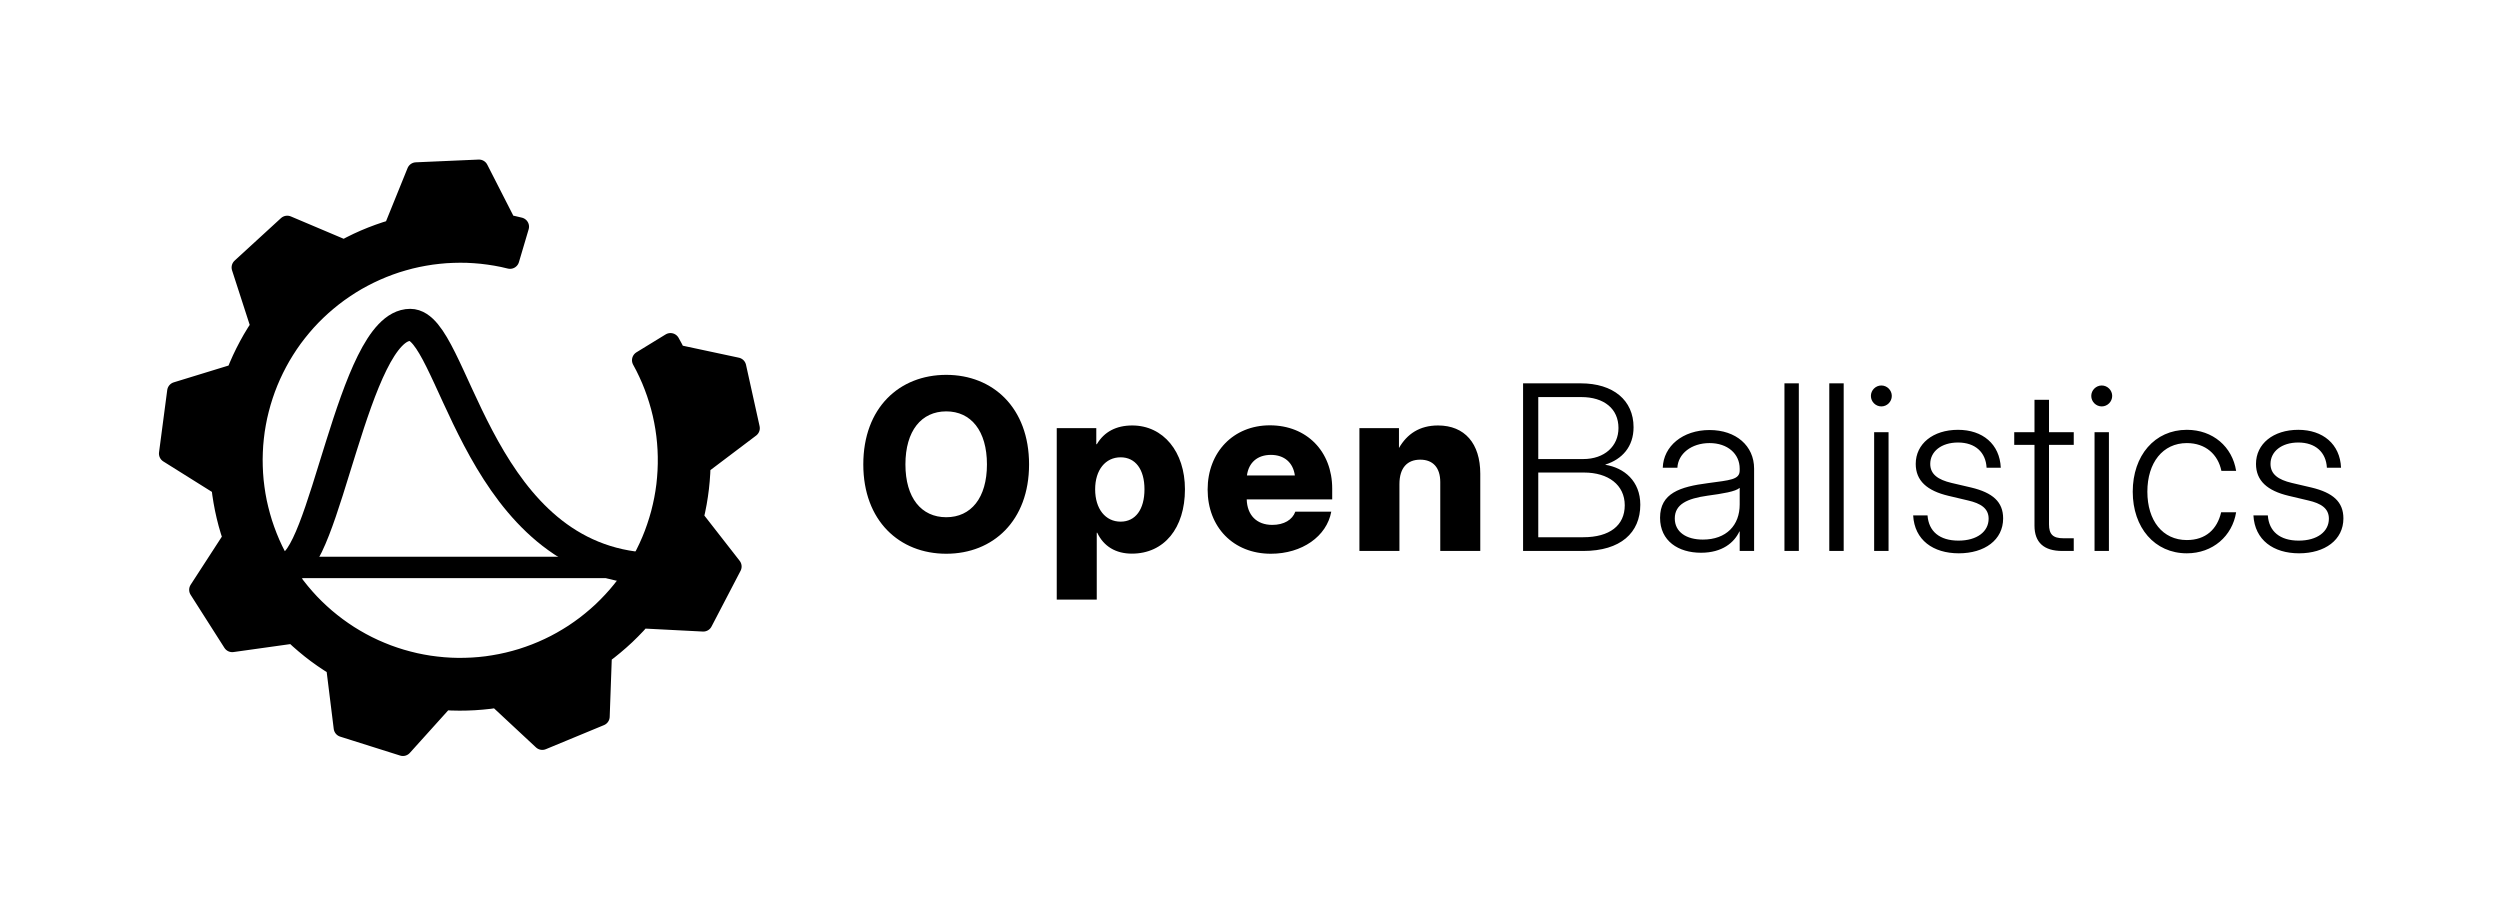
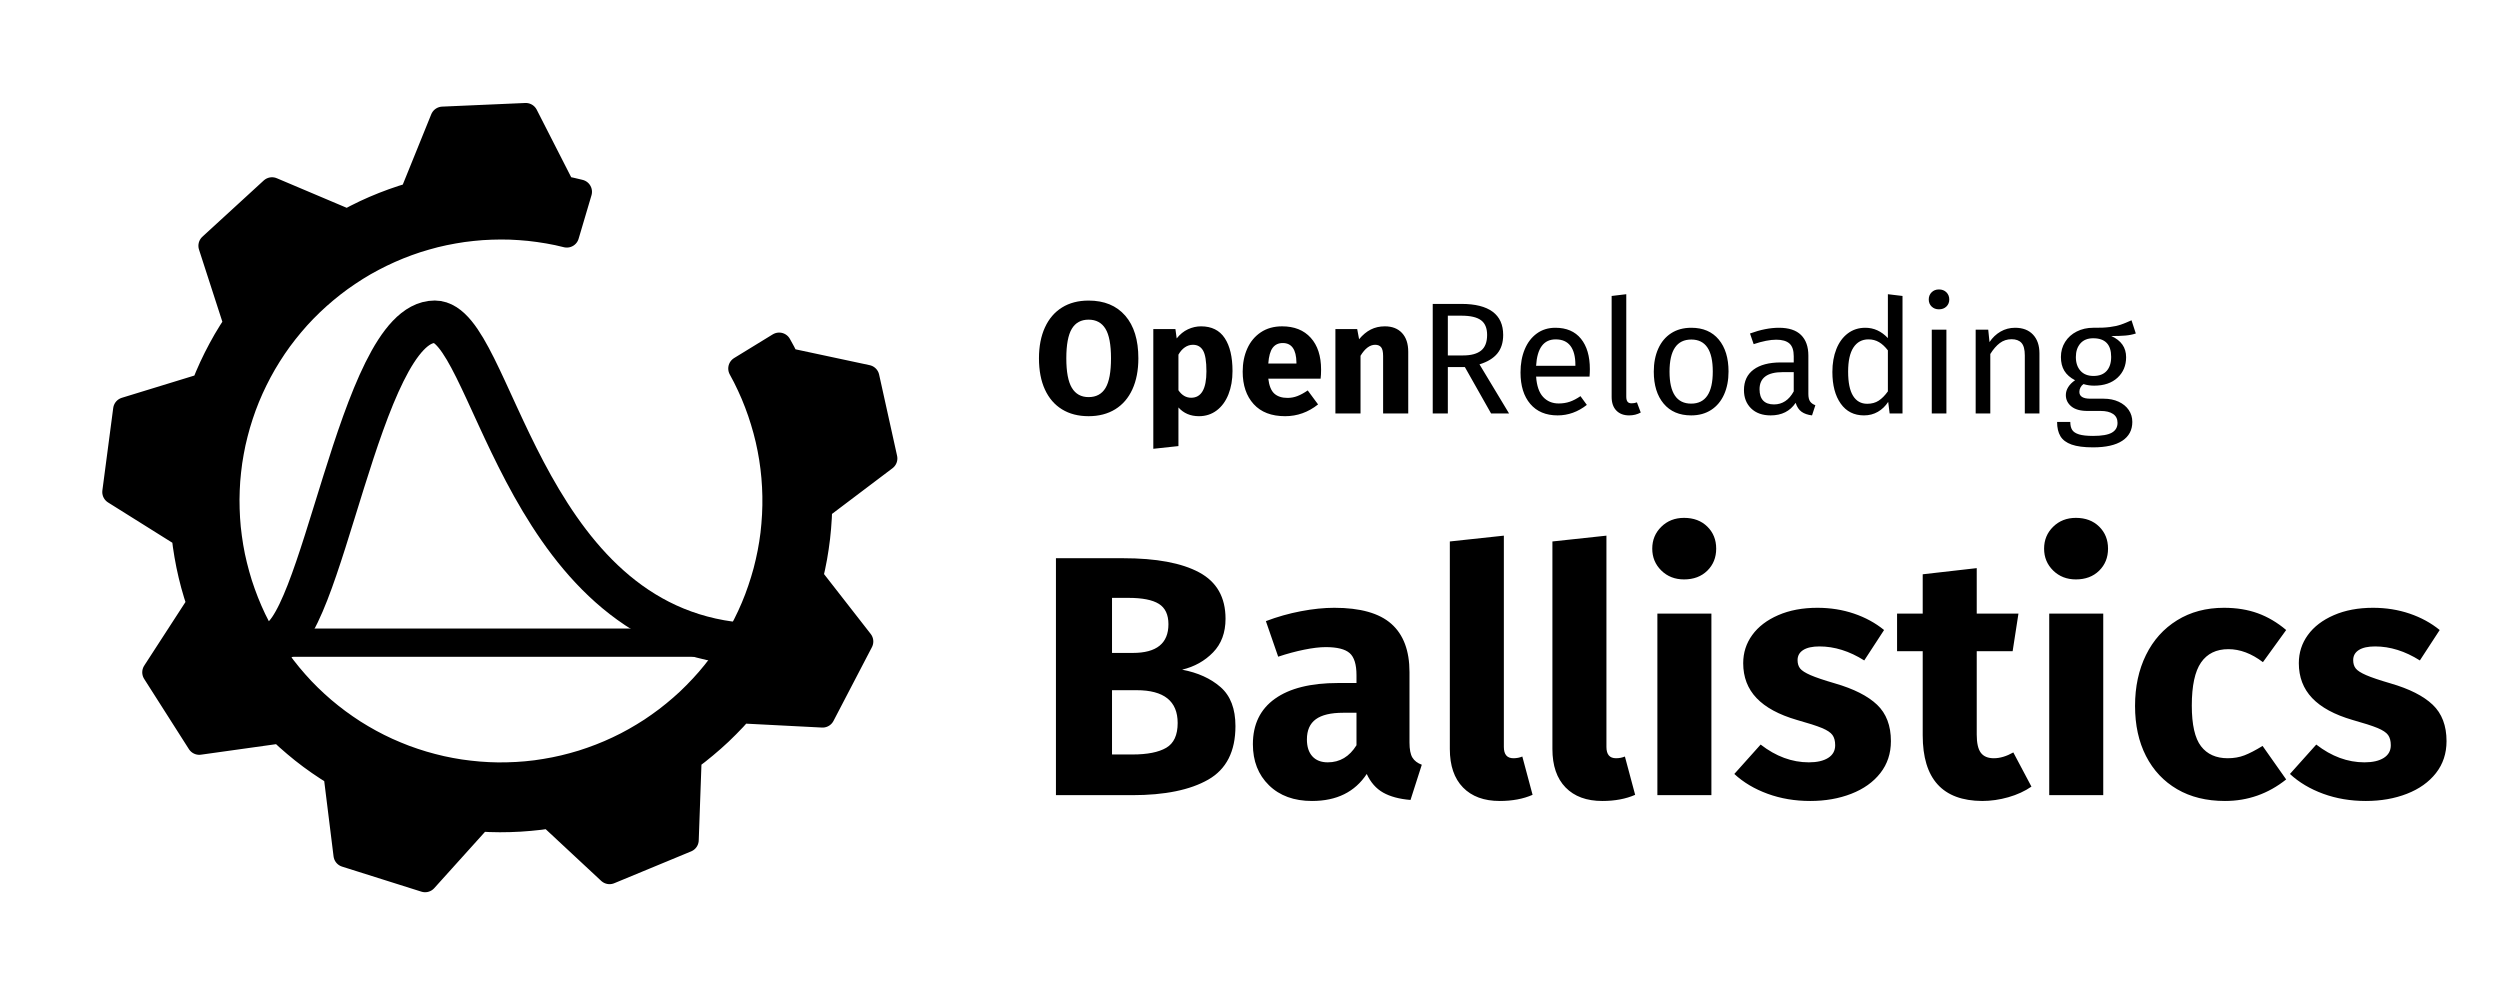
- <svg xmlns="http://www.w3.org/2000/svg" color="#000" viewBox="0 0 701 258" role="img" aria-labelledby="t">
-   <g transform="translate(-19.93 -495.51)" fill="currentColor">
-     <g transform="translate(-0.04 -1.39)">
-       <path d="M199.78 597.91L200.73 599.69L201.61 601.51L202.43 603.35L203.18 605.22L203.87 607.12L204.49 609.04L205.05 610.98L205.54 612.93L205.96 614.91L206.31 616.89L206.59 618.89L206.80 620.90L206.94 622.91L207.01 624.92L207.01 626.94L206.94 628.96L206.80 630.97L206.60 632.98L206.32 634.97L205.97 636.96L205.55 638.93L205.07 640.89L204.51 642.83L203.89 644.75L203.21 646.65L202.46 648.52L201.64 650.37L200.76 652.18L199.82 653.96L198.81 655.71L197.75 657.43L196.63 659.10L195.44 660.74L194.21 662.33L192.92 663.88L191.57 665.38L190.17 666.84L188.73 668.25L187.23 669.60L185.69 670.90L184.11 672.15L182.48 673.34L180.82 674.48L179.11 675.55L177.37 676.57L175.59 677.53L173.78 678.42L171.94 679.25L170.08 680.01L168.18 680.71L166.27 681.35L164.33 681.91L162.38 682.41L160.41 682.84L158.42 683.20L156.43 683.50L154.42 683.72L152.41 683.87L150.40 683.95L148.38 683.97L146.36 683.91L144.35 683.78L142.34 683.58L140.34 683.32L138.35 682.98L136.38 682.58L134.42 682.10L132.47 681.56L130.55 680.95L128.65 680.28L126.77 679.53L124.92 678.73L123.10 677.86L121.32 676.93L119.56 675.93L117.84 674.88L116.16 673.76L114.52 672.59L112.92 671.36L111.36 670.08L109.85 668.74L108.39 667.36L106.97 665.92L105.61 664.43L104.30 662.90L103.04 661.32L101.84 659.70L100.69 658.04L99.61 656.34L98.58 654.60L97.62 652.83L96.71 651.03L95.87 649.19L95.10 647.33L94.39 645.44L93.74 643.53L93.17 641.60L92.66 639.65L92.21 637.68L91.84 635.70L91.54 633.70L91.30 631.70L91.14 629.69L91.05 627.68L91.02 625.66L91.07 623.64L91.18 621.63L91.37 619.62L91.62 617.62L91.95 615.63L92.34 613.65L92.81 611.69L93.34 609.74L93.94 607.81L94.60 605.91L95.33 604.03L96.13 602.17L96.99 600.35L97.91 598.56L98.89 596.80L99.94 595.07L101.04 593.38L102.20 591.73L103.42 590.13L104.70 588.56L106.02 587.04L107.40 585.57L108.83 584.15L110.31 582.78L111.84 581.46L113.41 580.19L115.02 578.98L116.68 577.83L118.37 576.73L120.10 575.69L121.87 574.72L123.66 573.81L125.49 572.96L127.35 572.17L129.23 571.45L131.14 570.79L133.07 570.21L135.02 569.68L136.99 569.23L138.97 568.85L140.96 568.53L142.96 568.29L144.97 568.11L146.99 568.01L149.00 567.97L151.02 568.00L153.03 568.11L155.04 568.28L157.05 568.53L159.04 568.84L161.02 569.22L162.98 569.68L165.71 560.46L163.94 560.04L162.15 559.66L154.28 544.24L136.66 545.01L130.16 561.06L128.13 561.68L126.12 562.37L124.13 563.12L122.17 563.93L120.24 564.80L118.33 565.74L116.46 566.73L100.51 559.98L87.51 571.90L92.84 588.37L91.69 590.15L90.59 591.97L89.56 593.82L88.58 595.70L87.66 597.61L86.80 599.55L86.00 601.52L69.44 606.60L67.14 624.08L81.82 633.28L82.08 635.38L82.41 637.48L82.80 639.56L83.26 641.64L83.78 643.69L84.37 645.73L85.03 647.75L75.61 662.28L85.09 677.16L102.23 674.76L103.79 676.21L105.39 677.60L107.03 678.95L108.71 680.24L110.44 681.48L112.20 682.66L114.00 683.79L116.13 700.97L132.95 706.28L144.54 693.42L146.66 693.53L148.79 693.57L150.91 693.54L153.03 693.45L155.14 693.29L157.26 693.07L159.36 692.77L172.03 704.57L188.33 697.82L188.95 680.52L190.64 679.24L192.29 677.90L193.90 676.52L195.47 675.09L196.99 673.60L198.46 672.08L199.88 670.50L217.17 671.39L225.32 655.75L214.67 642.09L215.14 640.02L215.55 637.94L215.89 635.84L216.17 633.74L216.38 631.63L216.53 629.51L216.61 627.39L230.42 616.96L226.61 599.74L209.67 596.12L208.85 594.49L207.97 592.89Z" stroke="#000" stroke-width="5.2" stroke-linejoin="round" />
-       <path d="M98.4 656.0H199.6" fill="none" stroke="#000" stroke-width="6" stroke-linecap="round" />
-       <path d="M100.4 656.0C111.0 656.0 119.0 588.0 135.0 588.0C147.0 588.0 153.0 650.0 197.6 656.0" fill="none" stroke="#000" stroke-width="9" stroke-linecap="round" stroke-linejoin="round" />
-     </g>
-     <path d="M285.26 650.78C298.37 650.78 308.48 641.55 308.48 625.73C308.48 609.88 298.37 600.62 285.26 600.62C272.08 600.62 262 609.88 262 625.73C262 641.49 272.08 650.78 285.26 650.78ZM285.26 640.54C278.28 640.54 273.81 635.13 273.81 625.73C273.81 616.31 278.28 610.86 285.26 610.86C292.2 610.86 296.67 616.31 296.67 625.73C296.67 635.13 292.2 640.54 285.26 640.54Z M316.24 663.63H327.46V644.88H327.59C329.39 648.7 332.78 650.75 337.31 650.75C346.35 650.75 352.19 643.61 352.19 632.71C352.19 622.18 346.12 614.81 337.41 614.81C332.94 614.81 329.55 616.57 327.49 620.06H327.33V615.56H316.24ZM334.15 641.78C329.91 641.78 327.01 638.23 327.01 632.71C327.01 627.27 329.91 623.74 334.15 623.74C338.29 623.74 340.84 627.1 340.84 632.71C340.84 638.39 338.29 641.78 334.15 641.78Z M376.29 650.78C385 650.78 391.95 645.92 393.22 638.98H383.14C382.32 641.26 379.98 642.69 376.68 642.69C372.25 642.69 369.64 639.92 369.51 635.55H393.48V632.52C393.48 622.08 386.34 614.77 376 614.77C365.79 614.77 358.55 622.28 358.55 632.78C358.55 643.28 365.72 650.78 376.29 650.78ZM369.57 628.83C370.06 625.21 372.51 623.06 376.29 623.06C380.04 623.06 382.52 625.21 383.01 628.83Z M412.33 631.28C412.33 626.58 414.61 624.4 418.17 624.4C421.72 624.4 423.78 626.61 423.78 630.69V650H435V628.34C435 619.86 430.63 614.81 423.16 614.81C417.97 614.81 414.48 617.19 412.2 621.13V615.56H401.11V650H412.33Z" />
-     <path d="M447 650H463.88C474.35 650 479.87 644.89 479.87 637.04C479.87 630.41 475.36 626.69 470.09 625.84V625.77C474.79 624.29 477.98 620.76 477.98 615.3C477.98 607.73 472.27 603 463.18 603H447ZM451.26 646.15V628.01H464.1C470.88 628.01 475.51 631.48 475.51 637.19C475.51 642.84 471.29 646.15 463.88 646.15ZM451.26 624.23V606.85H463.34C469.71 606.85 473.75 610.13 473.75 615.52C473.75 620.6 469.87 624.23 463.84 624.23Z M496.89 650.5C502.88 650.5 506.2 647.63 507.65 644.54H507.74V650H511.78V626.91C511.78 620.51 506.7 616.09 499.29 616.09C491.75 616.09 486.36 620.63 486.17 626.66H490.27C490.46 622.75 494.18 619.75 499.29 619.75C504.37 619.75 507.74 622.78 507.74 626.91V627.42C507.74 630.03 505.06 630.13 498.85 630.98C491.02 631.99 485.41 633.79 485.41 640.69C485.41 647.22 490.55 650.5 496.89 650.5ZM497.4 646.81C492.79 646.81 489.54 644.7 489.54 640.88C489.54 636.88 493.07 635.3 498.66 634.51C503.04 633.91 506.58 633.35 507.74 632.3V636.97C507.74 642.75 504.05 646.81 497.4 646.81Z M524.32 603H520.29V650H524.32Z M536.9 603H532.86V650H536.9Z M545.44 650H549.48V616.69H545.44ZM547.46 609.47C549.07 609.47 550.39 608.14 550.39 606.53C550.39 604.93 549.07 603.6 547.46 603.6C545.85 603.6 544.53 604.93 544.53 606.53C544.53 608.14 545.85 609.47 547.46 609.47Z M569.18 650.66C576.41 650.66 581.61 646.91 581.61 640.88C581.61 636.22 578.68 633.66 572.65 632.21L567.13 630.92C563.35 630.03 561.17 628.49 561.17 625.59C561.17 622.15 564.23 619.59 568.96 619.59C573.79 619.59 576.75 622.34 576.97 626.66H580.95C580.66 620.03 575.84 616.03 568.96 616.03C561.93 616.03 557.1 619.97 557.1 625.59C557.1 630.29 560.26 633.12 566.28 634.54L571.77 635.84C575.33 636.66 577.54 638.05 577.54 640.95C577.54 644.57 574.29 647.1 569.09 647.1C563.79 647.1 560.73 644.51 560.41 640.03H556.38C556.75 646.94 561.99 650.66 569.18 650.66Z M601.41 616.69H594.47V607.61H590.4V616.69H584.72V620.25H590.4V642.9C590.4 647.6 593.02 650 598.19 650H601.41V646.44H598.51C595.57 646.44 594.47 645.33 594.47 642.52V620.25H601.41Z M607.24 650H611.27V616.69H607.24ZM609.26 609.47C610.86 609.47 612.19 608.14 612.19 606.53C612.19 604.93 610.86 603.6 609.26 603.6C607.65 603.6 606.32 604.93 606.32 606.53C606.32 608.14 607.65 609.47 609.26 609.47Z M633.12 650.66C640.41 650.66 645.87 645.8 646.94 639.15H642.74C641.64 643.88 638.45 646.94 633.12 646.94C626.34 646.94 622.05 641.51 622.05 633.38C622.05 625.24 626.37 619.75 633.12 619.75C638.39 619.75 641.86 622.94 642.81 627.54H646.94C645.87 620.79 640.44 616.03 633.12 616.03C624.1 616.03 617.95 623.25 617.95 633.38C617.95 643.47 624.1 650.66 633.12 650.66Z M664.59 650.66C671.82 650.66 677.02 646.91 677.02 640.88C677.02 636.22 674.09 633.66 668.06 632.21L662.54 630.92C658.76 630.03 656.58 628.49 656.58 625.59C656.58 622.15 659.64 619.59 664.37 619.59C669.2 619.59 672.16 622.34 672.39 626.66H676.36C676.08 620.03 671.25 616.03 664.37 616.03C657.34 616.03 652.51 619.97 652.51 625.59C652.51 630.29 655.67 633.12 661.69 634.54L667.18 635.84C670.75 636.66 672.95 638.05 672.95 640.95C672.95 644.57 669.7 647.1 664.5 647.1C659.2 647.1 656.14 644.51 655.83 640.03H651.79C652.17 646.94 657.4 650.66 664.59 650.66Z" />
+ <svg xmlns="http://www.w3.org/2000/svg" viewBox="0 0 314.4 126" fill="currentColor" color="#000" role="img" aria-label="OpenReloading Ballistics">
+   <g transform="scale(0.5935) translate(-42.87 -519.82)">
+     <path d="M199.78 597.91L200.73 599.69L201.61 601.51L202.43 603.35L203.18 605.22L203.87 607.12L204.49 609.04L205.05 610.98L205.54 612.93L205.96 614.91L206.31 616.89L206.59 618.89L206.80 620.90L206.94 622.91L207.01 624.92L207.01 626.94L206.94 628.96L206.80 630.97L206.60 632.98L206.32 634.97L205.97 636.96L205.55 638.93L205.07 640.89L204.51 642.83L203.89 644.75L203.21 646.65L202.46 648.52L201.64 650.37L200.76 652.18L199.82 653.96L198.81 655.71L197.75 657.43L196.63 659.10L195.44 660.74L194.21 662.33L192.92 663.88L191.57 665.38L190.17 666.84L188.73 668.25L187.23 669.60L185.69 670.90L184.11 672.15L182.48 673.34L180.82 674.48L179.11 675.55L177.37 676.57L175.59 677.53L173.78 678.42L171.94 679.25L170.08 680.01L168.18 680.71L166.27 681.35L164.33 681.91L162.38 682.41L160.41 682.84L158.42 683.20L156.43 683.50L154.42 683.72L152.41 683.87L150.40 683.95L148.38 683.97L146.36 683.91L144.35 683.78L142.34 683.58L140.34 683.32L138.35 682.98L136.38 682.58L134.42 682.10L132.47 681.56L130.55 680.95L128.65 680.28L126.77 679.53L124.92 678.73L123.10 677.86L121.32 676.93L119.56 675.93L117.84 674.88L116.16 673.76L114.52 672.59L112.92 671.36L111.36 670.08L109.85 668.74L108.39 667.36L106.97 665.92L105.61 664.43L104.30 662.90L103.04 661.32L101.84 659.70L100.69 658.04L99.61 656.34L98.58 654.60L97.62 652.83L96.71 651.03L95.87 649.19L95.10 647.33L94.39 645.44L93.74 643.53L93.17 641.60L92.66 639.65L92.21 637.68L91.84 635.70L91.54 633.70L91.30 631.70L91.14 629.69L91.05 627.68L91.02 625.66L91.07 623.64L91.18 621.63L91.37 619.62L91.62 617.62L91.95 615.63L92.34 613.65L92.81 611.69L93.34 609.74L93.94 607.81L94.60 605.91L95.33 604.03L96.13 602.17L96.99 600.35L97.91 598.56L98.89 596.80L99.94 595.07L101.04 593.38L102.20 591.73L103.42 590.13L104.70 588.56L106.02 587.04L107.40 585.57L108.83 584.15L110.31 582.78L111.84 581.46L113.41 580.19L115.02 578.98L116.68 577.83L118.37 576.73L120.10 575.69L121.87 574.72L123.66 573.81L125.49 572.96L127.35 572.17L129.23 571.45L131.14 570.79L133.07 570.21L135.02 569.68L136.99 569.23L138.97 568.85L140.96 568.53L142.96 568.29L144.97 568.11L146.99 568.01L149.00 567.97L151.02 568.00L153.03 568.11L155.04 568.28L157.05 568.53L159.04 568.84L161.02 569.22L162.98 569.68L165.71 560.46L163.94 560.04L162.15 559.66L154.28 544.24L136.66 545.01L130.16 561.06L128.13 561.68L126.12 562.37L124.13 563.12L122.17 563.93L120.24 564.80L118.33 565.74L116.46 566.73L100.51 559.98L87.51 571.90L92.84 588.37L91.69 590.15L90.59 591.97L89.56 593.82L88.58 595.70L87.66 597.61L86.80 599.55L86.00 601.52L69.44 606.60L67.14 624.08L81.82 633.28L82.08 635.38L82.41 637.48L82.80 639.56L83.26 641.64L83.78 643.69L84.37 645.73L85.03 647.75L75.61 662.28L85.09 677.16L102.23 674.76L103.79 676.21L105.39 677.60L107.03 678.95L108.71 680.24L110.44 681.48L112.20 682.66L114.00 683.79L116.13 700.97L132.95 706.28L144.54 693.42L146.66 693.53L148.79 693.57L150.91 693.54L153.03 693.45L155.14 693.29L157.26 693.07L159.36 692.77L172.03 704.57L188.33 697.82L188.95 680.52L190.64 679.24L192.29 677.90L193.90 676.52L195.47 675.09L196.99 673.60L198.46 672.08L199.88 670.50L217.17 671.39L225.32 655.75L214.67 642.09L215.14 640.02L215.55 637.94L215.89 635.84L216.17 633.74L216.38 631.63L216.53 629.51L216.61 627.39L230.42 616.96L226.61 599.74L209.67 596.12L208.85 594.49L207.97 592.89Z" stroke="#000" stroke-width="5.2" stroke-linejoin="round" />
+     <path d="M98.4 656.0H199.6" fill="none" stroke="#000" stroke-width="6" stroke-linecap="round" />
+     <path d="M100.4 656.0C111.0 656.0 119.0 588.0 135.0 588.0C147.0 588.0 153.0 650.0 197.6 656.0" fill="none" stroke="#000" stroke-width="9" stroke-linecap="round" stroke-linejoin="round" />
  </g>
+   <path d="M143.16 45.06Q143.16 47.32 142.41 48.96Q141.66 50.6 140.25 51.47Q138.84 52.34 136.9 52.34Q134.96 52.34 133.56 51.48Q132.16 50.62 131.41 48.99Q130.66 47.36 130.66 45.06Q130.66 42.82 131.41 41.18Q132.16 39.54 133.56 38.67Q134.96 37.8 136.9 37.8Q139.86 37.8 141.51 39.7Q143.16 41.6 143.16 45.06ZM134.1 45.06Q134.1 47.62 134.8 48.78Q135.5 49.94 136.9 49.94Q138.34 49.94 139.03 48.79Q139.72 47.64 139.72 45.06Q139.72 42.48 139.02 41.34Q138.32 40.2 136.9 40.2Q135.48 40.2 134.79 41.35Q134.1 42.5 134.1 45.06Z M155.0 46.66Q155.0 48.3 154.49 49.59Q153.98 50.88 153.02 51.61Q152.06 52.34 150.78 52.34Q149.18 52.34 148.2 51.24V56.1L145.04 56.44V41.38H147.82L147.98 42.56Q148.6 41.78 149.4 41.41Q150.2 41.04 151.04 41.04Q153.04 41.04 154.02 42.52Q155.0 44.0 155.0 46.66ZM151.72 46.7Q151.72 44.82 151.3 44.09Q150.88 43.36 150.02 43.36Q149.48 43.36 149.01 43.68Q148.54 44.0 148.2 44.6V49.08Q148.84 50.02 149.8 50.02Q151.72 50.02 151.72 46.7Z M166.08 47.62H159.5Q159.66 48.96 160.26 49.5Q160.86 50.04 161.92 50.04Q162.56 50.04 163.16 49.81Q163.76 49.58 164.46 49.1L165.76 50.86Q163.9 52.34 161.62 52.34Q159.04 52.34 157.66 50.82Q156.28 49.3 156.28 46.74Q156.28 45.12 156.86 43.83Q157.44 42.54 158.56 41.79Q159.68 41.04 161.24 41.04Q163.54 41.04 164.84 42.48Q166.14 43.92 166.14 46.48Q166.14 47.14 166.08 47.62ZM163.04 45.58Q163.0 43.14 161.32 43.14Q160.5 43.14 160.05 43.74Q159.6 44.34 159.5 45.72H163.04Z M177.1 44.24V52.0H173.94V44.78Q173.94 43.98 173.69 43.67Q173.44 43.36 172.94 43.36Q171.94 43.36 171.1 44.74V52.0H167.94V41.38H170.68L170.92 42.66Q171.6 41.84 172.39 41.44Q173.18 41.04 174.16 41.04Q175.54 41.04 176.32 41.88Q177.1 42.72 177.1 44.24Z" />
+   <path d="M184.22 46.16H182.08V52.0H180.18V38.22H183.8Q186.38 38.22 187.71 39.2Q189.04 40.18 189.04 42.12Q189.04 43.56 188.3 44.46Q187.56 45.36 186.06 45.82L189.78 52.0H187.52ZM184.0 44.7Q185.5 44.7 186.26 44.09Q187.02 43.48 187.02 42.12Q187.02 40.84 186.25 40.27Q185.48 39.7 183.78 39.7H182.08V44.7Z M199.9 47.36H193.18Q193.3 49.1 194.06 49.92Q194.82 50.74 196.02 50.74Q196.78 50.74 197.42 50.52Q198.06 50.3 198.76 49.82L199.56 50.92Q197.88 52.24 195.88 52.24Q193.68 52.24 192.45 50.8Q191.22 49.36 191.22 46.84Q191.22 45.2 191.75 43.93Q192.28 42.66 193.27 41.94Q194.26 41.22 195.6 41.22Q197.7 41.22 198.82 42.6Q199.94 43.98 199.94 46.42Q199.94 46.88 199.9 47.36ZM198.12 45.88Q198.12 44.32 197.5 43.5Q196.88 42.68 195.64 42.68Q193.38 42.68 193.18 46.0H198.12Z M202.68 49.92V37.22L204.52 37.0V49.88Q204.52 50.3 204.67 50.51Q204.82 50.72 205.18 50.72Q205.56 50.72 205.86 50.6L206.34 51.88Q205.68 52.24 204.88 52.24Q203.86 52.24 203.27 51.63Q202.68 51.02 202.68 49.92Z M217.38 46.72Q217.38 48.36 216.82 49.61Q216.26 50.86 215.2 51.55Q214.14 52.24 212.68 52.24Q210.46 52.24 209.22 50.76Q207.98 49.28 207.98 46.74Q207.98 45.1 208.54 43.85Q209.1 42.6 210.16 41.91Q211.22 41.22 212.7 41.22Q214.92 41.22 216.15 42.7Q217.38 44.18 217.38 46.72ZM209.96 46.74Q209.96 50.76 212.68 50.76Q215.4 50.76 215.4 46.72Q215.4 42.7 212.7 42.7Q209.96 42.7 209.96 46.74Z M228.3 50.96 227.88 52.24Q227.06 52.14 226.56 51.78Q226.06 51.42 225.82 50.66Q224.76 52.24 222.68 52.24Q221.12 52.24 220.22 51.36Q219.32 50.48 219.32 49.06Q219.32 47.38 220.53 46.48Q221.74 45.58 223.96 45.58H225.58V44.8Q225.58 43.68 225.04 43.2Q224.5 42.72 223.38 42.72Q222.22 42.72 220.54 43.28L220.08 41.94Q222.04 41.22 223.72 41.22Q225.58 41.22 226.5 42.13Q227.42 43.04 227.42 44.72V49.54Q227.42 50.18 227.64 50.49Q227.86 50.8 228.3 50.96ZM225.58 49.22V46.8H224.2Q221.28 46.8 221.28 48.96Q221.28 49.9 221.74 50.38Q222.2 50.86 223.1 50.86Q224.68 50.86 225.58 49.22Z M239.26 37.22V52.0H237.64L237.46 50.54Q236.94 51.34 236.16 51.79Q235.38 52.24 234.42 52.24Q232.54 52.24 231.49 50.76Q230.44 49.28 230.44 46.78Q230.44 45.16 230.94 43.9Q231.44 42.64 232.38 41.93Q233.32 41.22 234.58 41.22Q236.2 41.22 237.42 42.52V37.0ZM237.42 49.22V44.06Q236.9 43.38 236.31 43.03Q235.72 42.68 234.98 42.68Q233.76 42.68 233.09 43.7Q232.42 44.72 232.42 46.74Q232.42 48.78 233.04 49.78Q233.66 50.78 234.82 50.78Q235.66 50.78 236.26 50.39Q236.86 50.0 237.42 49.22Z M245.14 37.66Q245.14 38.2 244.78 38.55Q244.42 38.9 243.84 38.9Q243.28 38.9 242.92 38.55Q242.56 38.2 242.56 37.66Q242.56 37.12 242.92 36.76Q243.28 36.4 243.84 36.4Q244.42 36.4 244.78 36.76Q245.14 37.12 245.14 37.66ZM244.78 52.0H242.94V41.46H244.78Z M256.48 44.44V52.0H254.64V44.7Q254.64 43.58 254.22 43.12Q253.8 42.66 252.98 42.66Q252.14 42.66 251.5 43.14Q250.86 43.62 250.3 44.52V52.0H248.46V41.46H250.04L250.2 43.02Q250.76 42.18 251.59 41.7Q252.42 41.22 253.42 41.22Q254.86 41.22 255.67 42.08Q256.48 42.94 256.48 44.44Z M268.6 41.94Q268 42.14 267.28 42.2Q266.56 42.26 265.52 42.26Q267.38 43.1 267.38 44.92Q267.38 46.5 266.3 47.5Q265.22 48.5 263.36 48.5Q262.64 48.5 262.02 48.3Q261.78 48.46 261.64 48.73Q261.5 49.0 261.5 49.28Q261.5 50.14 262.88 50.14H264.56Q265.62 50.14 266.44 50.52Q267.26 50.9 267.71 51.56Q268.16 52.22 268.16 53.06Q268.16 54.6 266.9 55.43Q265.64 56.26 263.22 56.26Q261.52 56.26 260.53 55.91Q259.54 55.56 259.12 54.86Q258.7 54.16 258.7 53.06H260.36Q260.36 53.7 260.6 54.07Q260.84 54.44 261.46 54.63Q262.08 54.82 263.22 54.82Q264.88 54.82 265.59 54.41Q266.3 54.0 266.3 53.18Q266.3 52.44 265.74 52.06Q265.18 51.68 264.18 51.68H262.52Q261.18 51.68 260.49 51.11Q259.8 50.54 259.8 49.68Q259.8 49.16 260.1 48.68Q260.4 48.2 260.96 47.82Q260.04 47.34 259.61 46.63Q259.18 45.92 259.18 44.9Q259.18 43.84 259.71 43.0Q260.24 42.16 261.17 41.69Q262.1 41.22 263.24 41.22Q264.48 41.24 265.32 41.13Q266.16 41.02 266.71 40.83Q267.26 40.64 268.06 40.28ZM261.06 44.9Q261.06 45.98 261.64 46.63Q262.22 47.28 263.28 47.28Q264.36 47.28 264.93 46.65Q265.5 46.02 265.5 44.88Q265.5 42.54 263.24 42.54Q262.2 42.54 261.63 43.19Q261.06 43.84 261.06 44.9Z" />
+   <path d="M155.37 91.314Q155.37 96.087 151.952 98.043Q148.533 100.0 142.384 100.0H132.795V70.201H141.223Q147.501 70.201 150.812 71.986Q154.123 73.77 154.123 77.812Q154.123 80.435 152.553 82.047Q150.984 83.66 148.662 84.219Q151.629 84.778 153.5 86.412Q155.37 88.046 155.37 91.314ZM139.847 75.189V82.112H142.47Q146.942 82.112 146.942 78.5Q146.942 76.694 145.738 75.942Q144.534 75.189 141.911 75.189ZM148.103 90.927Q148.103 86.799 142.943 86.799H139.847V94.883H142.427Q145.222 94.883 146.663 94.044Q148.103 93.206 148.103 90.927Z M178.805 96.173 177.386 100.602Q175.279 100.43 173.946 99.678Q172.613 98.925 171.882 97.334Q169.646 100.731 165.002 100.731Q161.605 100.731 159.584 98.753Q157.563 96.775 157.563 93.593Q157.563 89.852 160.337 87.874Q163.11 85.896 168.27 85.896H170.592V84.907Q170.592 82.886 169.732 82.133Q168.872 81.381 166.722 81.381Q165.604 81.381 164.013 81.703Q162.422 82.026 160.745 82.585L159.197 78.113Q161.347 77.296 163.605 76.866Q165.862 76.436 167.797 76.436Q172.699 76.436 174.978 78.457Q177.257 80.478 177.257 84.52V93.378Q177.257 94.668 177.623 95.27Q177.988 95.872 178.805 96.173ZM170.592 93.722V89.637H168.915Q166.593 89.637 165.475 90.454Q164.357 91.271 164.357 92.991Q164.357 94.367 165.045 95.12Q165.733 95.872 166.98 95.872Q169.259 95.872 170.592 93.722Z M182.331 94.195V68.094L189.125 67.363V93.937Q189.125 95.356 190.329 95.356Q190.931 95.356 191.447 95.141L192.737 99.957Q190.974 100.731 188.609 100.731Q185.642 100.731 183.987 99.032Q182.331 97.334 182.331 94.195Z M195.231 94.195V68.094L202.025 67.363V93.937Q202.025 95.356 203.229 95.356Q203.831 95.356 204.347 95.141L205.637 99.957Q203.874 100.731 201.509 100.731Q198.542 100.731 196.887 99.032Q195.231 97.334 195.231 94.195Z M215.828 68.997Q215.828 70.674 214.71 71.77Q213.592 72.867 211.786 72.867Q210.066 72.867 208.927 71.749Q207.787 70.631 207.787 68.997Q207.787 67.363 208.927 66.245Q210.066 65.127 211.786 65.127Q213.592 65.127 214.71 66.224Q215.828 67.32 215.828 68.997ZM215.226 100.0H208.432V77.167H215.226Z M236.941 79.231 234.447 83.058Q231.652 81.295 228.814 81.295Q227.481 81.295 226.772 81.746Q226.062 82.198 226.062 83.015Q226.062 83.66 226.385 84.069Q226.707 84.477 227.696 84.907Q228.685 85.337 230.749 85.939Q234.318 86.971 236.06 88.626Q237.801 90.282 237.801 93.206Q237.801 95.528 236.468 97.227Q235.135 98.925 232.813 99.828Q230.491 100.731 227.653 100.731Q224.772 100.731 222.3 99.828Q219.827 98.925 218.107 97.334L221.418 93.636Q224.299 95.872 227.481 95.872Q229.029 95.872 229.911 95.313Q230.792 94.754 230.792 93.722Q230.792 92.905 230.448 92.432Q230.104 91.959 229.115 91.55Q228.126 91.142 225.976 90.54Q222.579 89.551 220.902 87.788Q219.225 86.025 219.225 83.402Q219.225 81.424 220.365 79.855Q221.504 78.285 223.633 77.361Q225.761 76.436 228.556 76.436Q231.007 76.436 233.157 77.167Q235.307 77.898 236.941 79.231Z M255.474 98.925Q254.227 99.785 252.572 100.258Q250.916 100.731 249.282 100.731Q241.8 100.688 241.8 92.475V81.897H238.575V77.167H241.8V72.222L248.594 71.448V77.167H253.84L253.109 81.897H248.594V92.389Q248.594 93.98 249.11 94.668Q249.626 95.356 250.744 95.356Q251.905 95.356 253.195 94.625Z M265.106 68.997Q265.106 70.674 263.988 71.77Q262.87 72.867 261.064 72.867Q259.344 72.867 258.204 71.749Q257.065 70.631 257.065 68.997Q257.065 67.363 258.204 66.245Q259.344 65.127 261.064 65.127Q262.87 65.127 263.988 66.224Q265.106 67.32 265.106 68.997ZM264.504 100.0H257.71V77.167H264.504Z M287.509 79.231 284.585 83.273Q282.435 81.639 280.242 81.639Q277.963 81.639 276.802 83.316Q275.641 84.993 275.641 88.734Q275.641 92.346 276.802 93.851Q277.963 95.356 280.156 95.356Q281.317 95.356 282.263 94.99Q283.209 94.625 284.542 93.808L287.509 98.022Q284.112 100.731 279.812 100.731Q276.329 100.731 273.792 99.248Q271.255 97.764 269.879 95.076Q268.503 92.389 268.503 88.777Q268.503 85.165 269.879 82.37Q271.255 79.575 273.792 78.006Q276.329 76.436 279.683 76.436Q282.048 76.436 283.94 77.124Q285.832 77.812 287.509 79.231Z M306.816 79.231 304.322 83.058Q301.527 81.295 298.689 81.295Q297.356 81.295 296.647 81.746Q295.937 82.198 295.937 83.015Q295.937 83.66 296.26 84.069Q296.582 84.477 297.571 84.907Q298.56 85.337 300.624 85.939Q304.193 86.971 305.934 88.626Q307.676 90.282 307.676 93.206Q307.676 95.528 306.343 97.227Q305.01 98.925 302.688 99.828Q300.366 100.731 297.528 100.731Q294.647 100.731 292.174 99.828Q289.702 98.925 287.982 97.334L291.293 93.636Q294.174 95.872 297.356 95.872Q298.904 95.872 299.785 95.313Q300.667 94.754 300.667 93.722Q300.667 92.905 300.323 92.432Q299.979 91.959 298.99 91.55Q298.001 91.142 295.851 90.54Q292.454 89.551 290.777 87.788Q289.1 86.025 289.1 83.402Q289.1 81.424 290.239 79.855Q291.379 78.285 293.507 77.361Q295.636 76.436 298.431 76.436Q300.882 76.436 303.032 77.167Q305.182 77.898 306.816 79.231Z" />
</svg>
